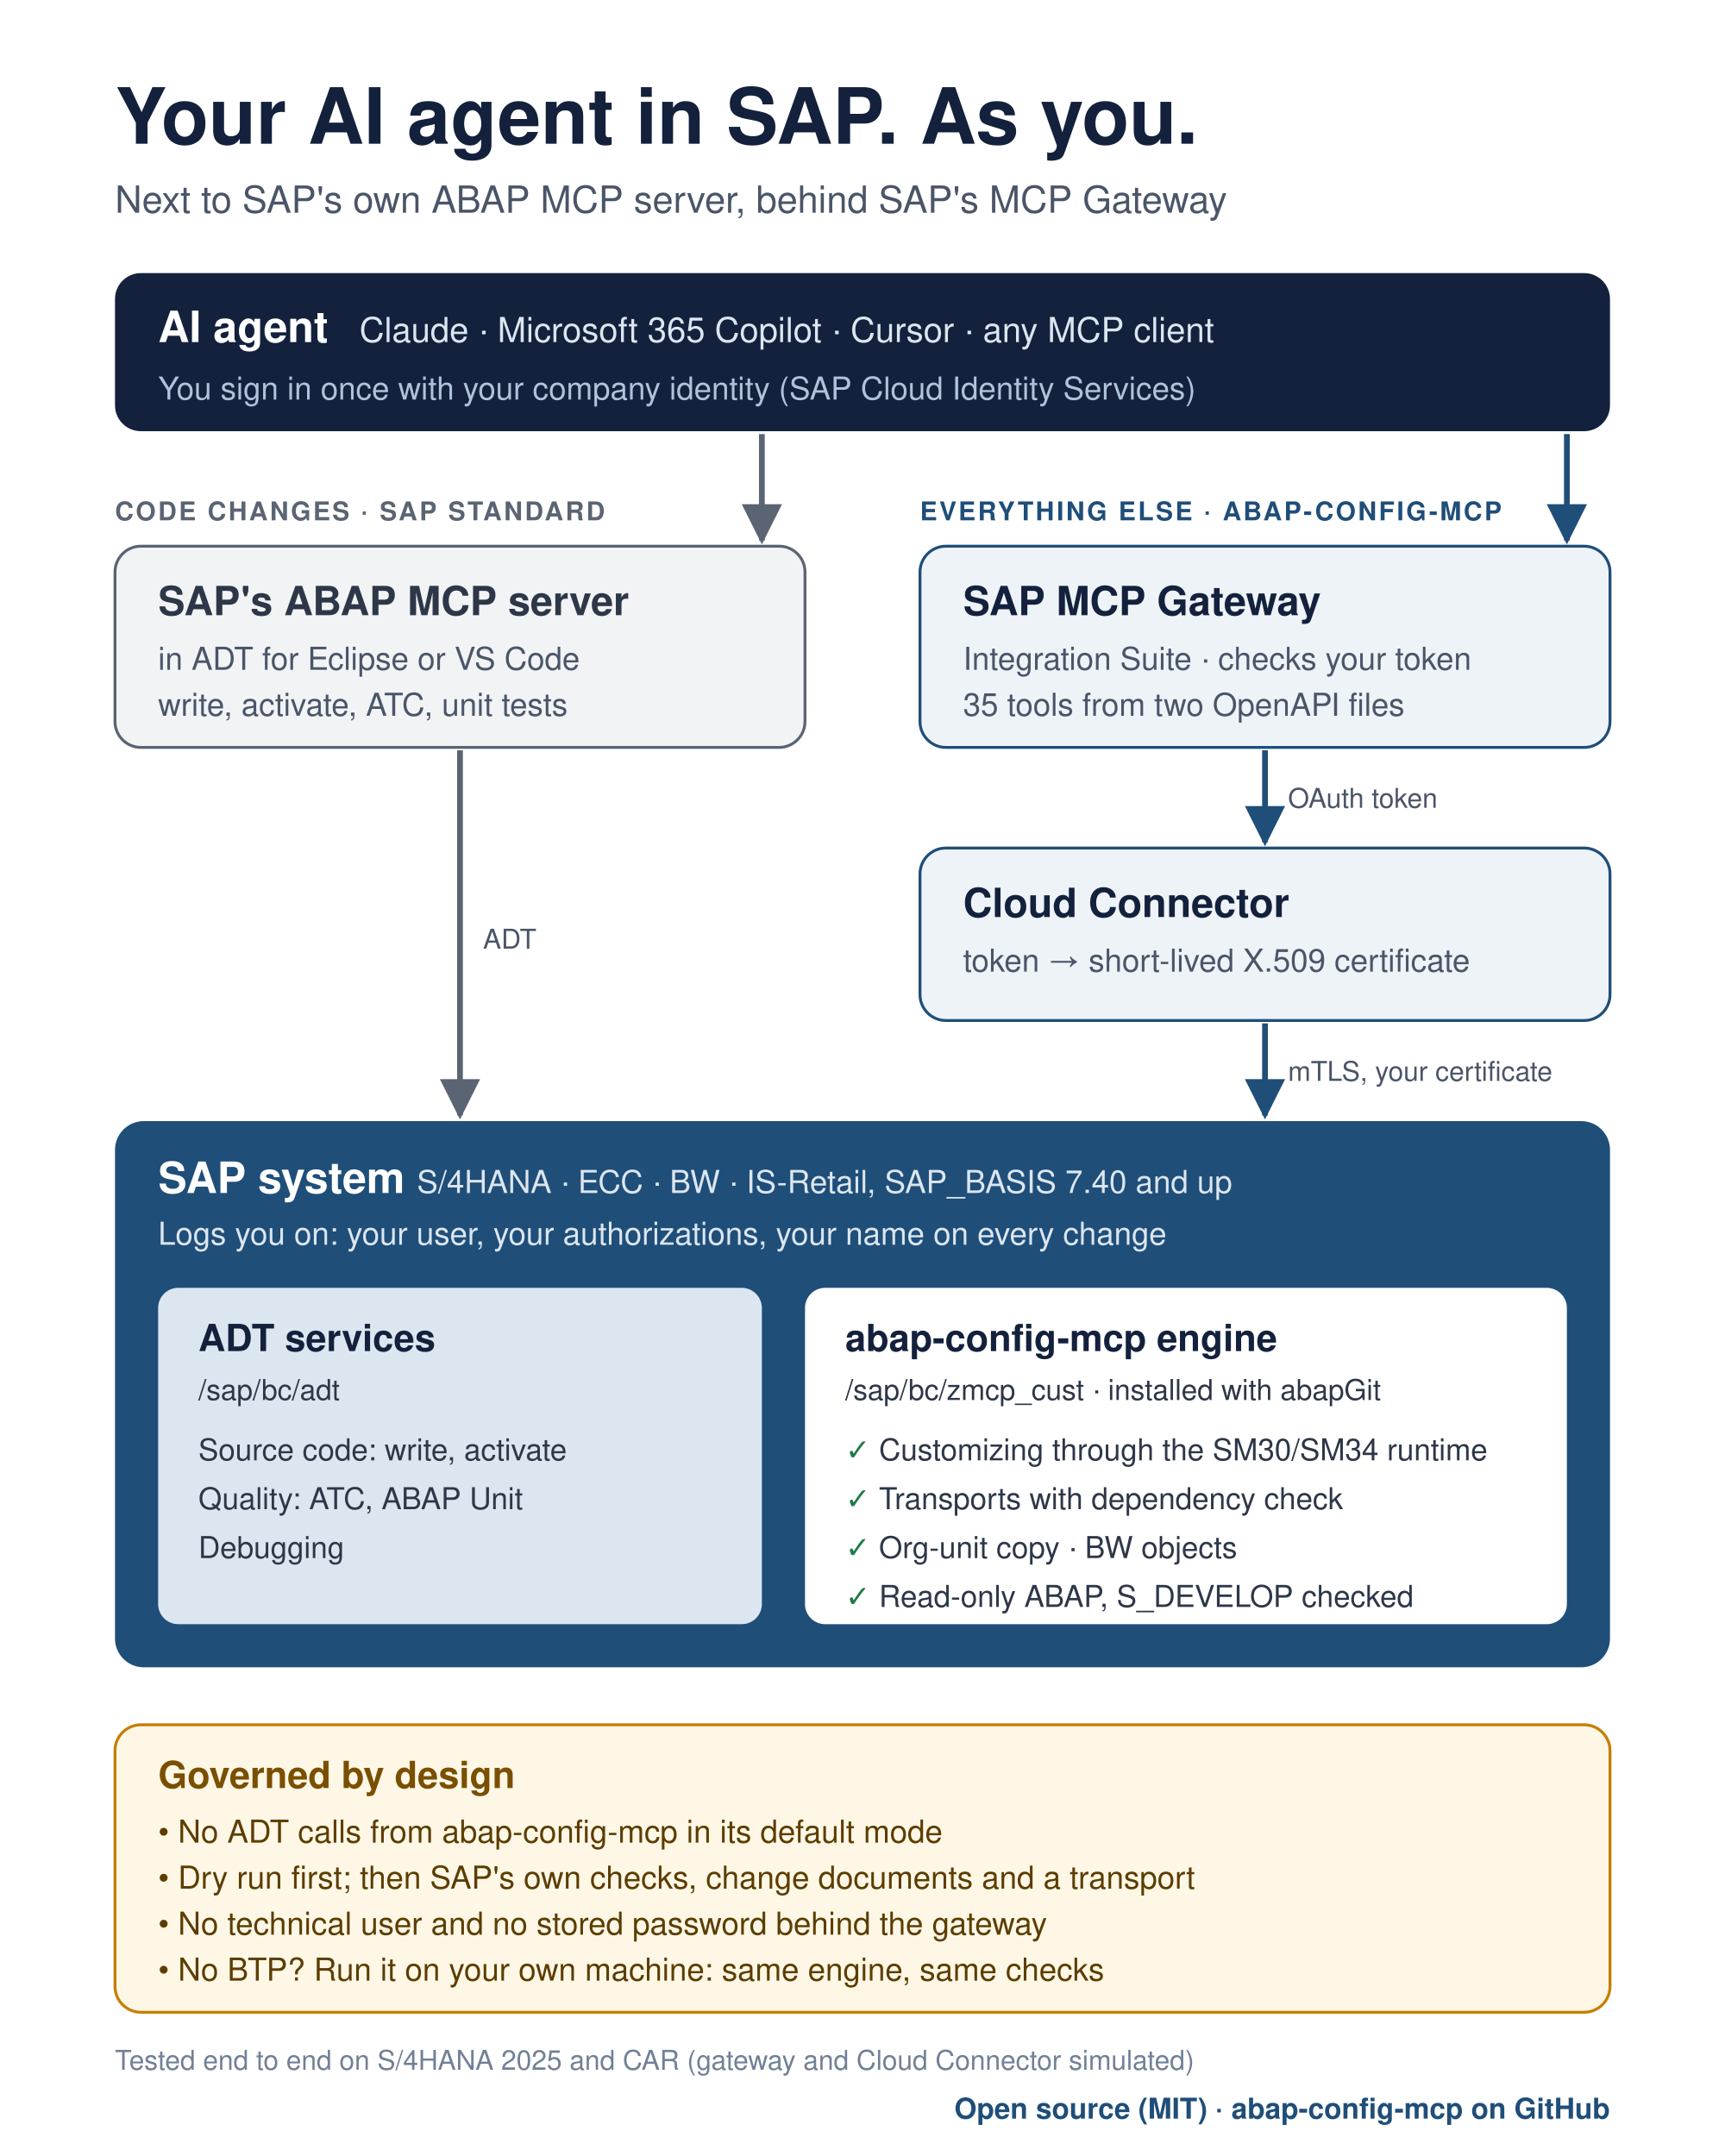
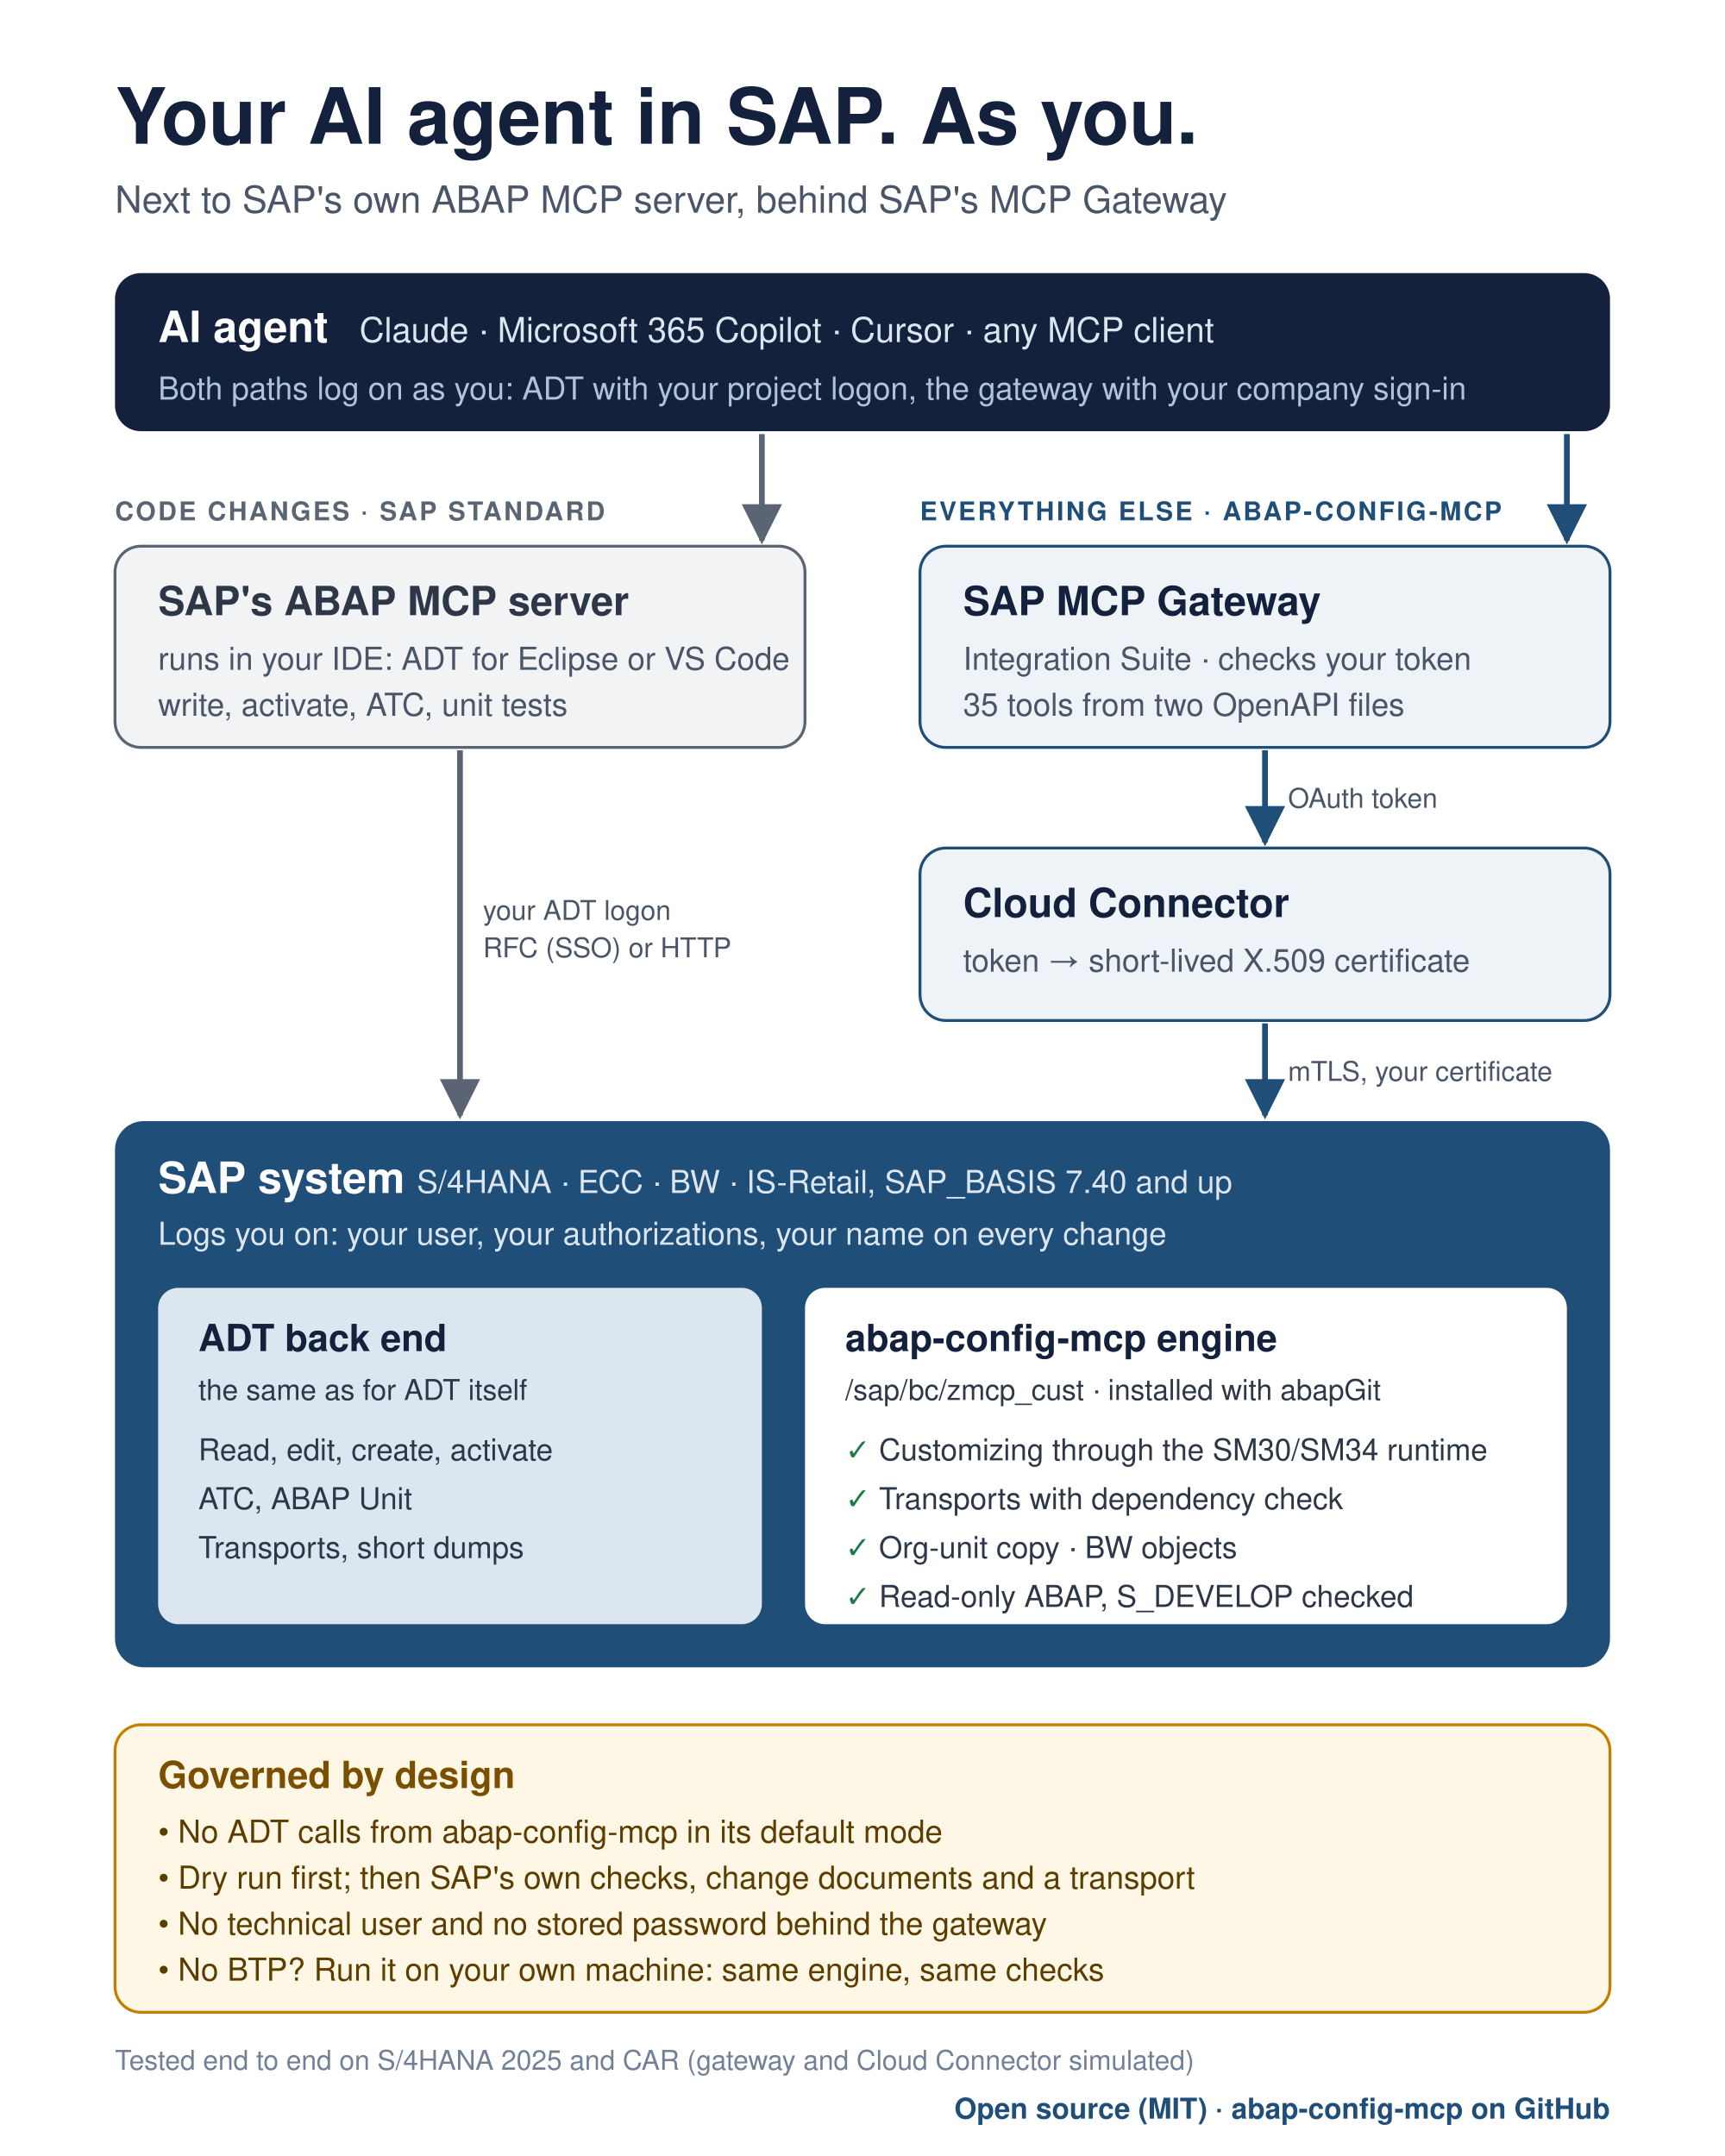
<svg xmlns="http://www.w3.org/2000/svg" width="1200" height="1500" viewBox="0 0 1200 1500" font-family="Helvetica Neue, Helvetica, Arial, sans-serif">
  <defs>
    <marker id="arr" viewBox="0 0 10 10" refX="9" refY="5" markerWidth="7" markerHeight="7" orient="auto-start-reverse">
      <path d="M0,0 L10,5 L0,10 z" fill="#1F4E79" />
    </marker>
    <marker id="arrGrey" viewBox="0 0 10 10" refX="9" refY="5" markerWidth="7" markerHeight="7" orient="auto-start-reverse">
      <path d="M0,0 L10,5 L0,10 z" fill="#5A6472" />
    </marker>
  </defs>
  <rect width="1200" height="1500" fill="#FFFFFF" />
  <text x="80" y="100" font-size="54" font-weight="700" fill="#14213D">Your AI agent in SAP. As you.</text>
  <text x="80" y="148" font-size="26" fill="#4A5568">Next to SAP's own ABAP MCP server, behind SAP's MCP Gateway</text>
  <rect x="80" y="190" width="1040" height="110" rx="18" fill="#14213D" />
  <text x="110" y="238" font-size="30" font-weight="700" fill="#FFFFFF">AI agent</text>
  <text x="250" y="238" font-size="24" fill="#DCE6F0">Claude · Microsoft 365 Copilot · Cursor · any MCP client</text>
-   <text x="110" y="278" font-size="22" fill="#AFC3D9">You sign in once with your company identity (SAP Cloud Identity Services)</text>
+   <text x="110" y="278" font-size="22" fill="#AFC3D9">Both paths log on as you: ADT with your project logon, the gateway with your company sign-in</text>
  <text x="80" y="362" font-size="18" font-weight="700" fill="#5A6472" letter-spacing="1.5">CODE CHANGES · SAP STANDARD</text>
  <text x="640" y="362" font-size="18" font-weight="700" fill="#1F4E79" letter-spacing="1.5">EVERYTHING ELSE · ABAP-CONFIG-MCP</text>
  <rect x="80" y="380" width="480" height="140" rx="18" fill="#F1F3F5" stroke="#5A6472" stroke-width="2" />
  <text x="110" y="428" font-size="28" font-weight="700" fill="#2D3748">SAP's ABAP MCP server</text>
-   <text x="110" y="466" font-size="22" fill="#4A5568">in ADT for Eclipse or VS Code</text>
+   <text x="110" y="466" font-size="22" fill="#4A5568">runs in your IDE: ADT for Eclipse or VS Code</text>
  <text x="110" y="498" font-size="22" fill="#4A5568">write, activate, ATC, unit tests</text>
  <rect x="640" y="380" width="480" height="140" rx="18" fill="#EEF3F8" stroke="#1F4E79" stroke-width="2" />
  <text x="670" y="428" font-size="28" font-weight="700" fill="#14213D">SAP MCP Gateway</text>
  <text x="670" y="466" font-size="22" fill="#4A5568">Integration Suite · checks your token</text>
  <text x="670" y="498" font-size="22" fill="#4A5568">35 tools from two OpenAPI files</text>
  <rect x="640" y="590" width="480" height="120" rx="18" fill="#EEF3F8" stroke="#1F4E79" stroke-width="2" />
  <text x="670" y="638" font-size="28" font-weight="700" fill="#14213D">Cloud Connector</text>
  <text x="670" y="676" font-size="22" fill="#4A5568">token → short-lived X.509 certificate</text>
  <g stroke="#5A6472" stroke-width="4" fill="none" marker-end="url(#arrGrey)">
    <line x1="530" y1="302" x2="530" y2="376" />
    <line x1="320" y1="522" x2="320" y2="776" />
  </g>
  <g stroke="#1F4E79" stroke-width="4" fill="none" marker-end="url(#arr)">
    <line x1="1090" y1="302" x2="1090" y2="376" />
    <line x1="880" y1="522" x2="880" y2="586" />
    <line x1="880" y1="712" x2="880" y2="776" />
  </g>
  <g font-size="19" fill="#4A5568">
-     <text x="336" y="660">ADT</text>
+     <text x="336" y="640">your ADT logon</text>
+     <text x="336" y="666">RFC (SSO) or HTTP</text>
    <text x="896" y="562">OAuth token</text>
    <text x="896" y="752">mTLS, your certificate</text>
  </g>
  <rect x="80" y="780" width="1040" height="380" rx="20" fill="#1F4E79" />
  <text x="110" y="830" font-size="30" font-weight="700" fill="#FFFFFF">SAP system</text>
  <text x="290" y="830" font-size="22" fill="#DCE6F0">S/4HANA · ECC · BW · IS-Retail, SAP_BASIS 7.40 and up</text>
  <text x="110" y="866" font-size="22" fill="#DCE6F0">Logs you on: your user, your authorizations, your name on every change</text>
  <rect x="110" y="896" width="420" height="234" rx="14" fill="#DCE6F0" />
-   <text x="138" y="940" font-size="26" font-weight="700" fill="#14213D">ADT services</text>
-   <text x="138" y="974" font-size="20" fill="#2D3748">/sap/bc/adt</text>
-   <text x="138" y="1016" font-size="21" fill="#2D3748">Source code: write, activate</text>
-   <text x="138" y="1050" font-size="21" fill="#2D3748">Quality: ATC, ABAP Unit</text>
-   <text x="138" y="1084" font-size="21" fill="#2D3748">Debugging</text>
+   <text x="138" y="940" font-size="26" font-weight="700" fill="#14213D">ADT back end</text>
+   <text x="138" y="974" font-size="20" fill="#2D3748">the same as for ADT itself</text>
+   <text x="138" y="1016" font-size="21" fill="#2D3748">Read, edit, create, activate</text>
+   <text x="138" y="1050" font-size="21" fill="#2D3748">ATC, ABAP Unit</text>
+   <text x="138" y="1084" font-size="21" fill="#2D3748">Transports, short dumps</text>
  <rect x="560" y="896" width="530" height="234" rx="14" fill="#FFFFFF" />
  <text x="588" y="940" font-size="26" font-weight="700" fill="#14213D">abap-config-mcp engine</text>
  <text x="588" y="974" font-size="20" fill="#2D3748">/sap/bc/zmcp_cust · installed with abapGit</text>
  <g font-size="21" fill="#2D3748">
    <text x="588" y="1016">
      <tspan fill="#1E7B45" font-weight="700">✓</tspan> Customizing through the SM30/SM34 runtime</text>
    <text x="588" y="1050">
      <tspan fill="#1E7B45" font-weight="700">✓</tspan> Transports with dependency check</text>
    <text x="588" y="1084">
      <tspan fill="#1E7B45" font-weight="700">✓</tspan> Org-unit copy · BW objects</text>
    <text x="588" y="1118">
      <tspan fill="#1E7B45" font-weight="700">✓</tspan> Read-only ABAP, S_DEVELOP checked</text>
  </g>
  <rect x="80" y="1200" width="1040" height="200" rx="18" fill="#FFF7E6" stroke="#C47F00" stroke-width="2" />
  <text x="110" y="1244" font-size="26" font-weight="700" fill="#7A4F00">Governed by design</text>
  <g font-size="22" fill="#5C3D00">
    <text x="110" y="1282">• No ADT calls from abap-config-mcp in its default mode</text>
    <text x="110" y="1314">• Dry run first; then SAP's own checks, change documents and a transport</text>
    <text x="110" y="1346">• No technical user and no stored password behind the gateway</text>
    <text x="110" y="1378">• No BTP? Run it on your own machine: same engine, same checks</text>
  </g>
  <text x="80" y="1440" font-size="19" fill="#718096">Tested end to end on S/4HANA 2025 and CAR (gateway and Cloud Connector simulated)</text>
  <text x="1120" y="1474" font-size="20" font-weight="700" fill="#1F4E79" text-anchor="end">Open source (MIT) · abap-config-mcp on GitHub</text>
</svg>
